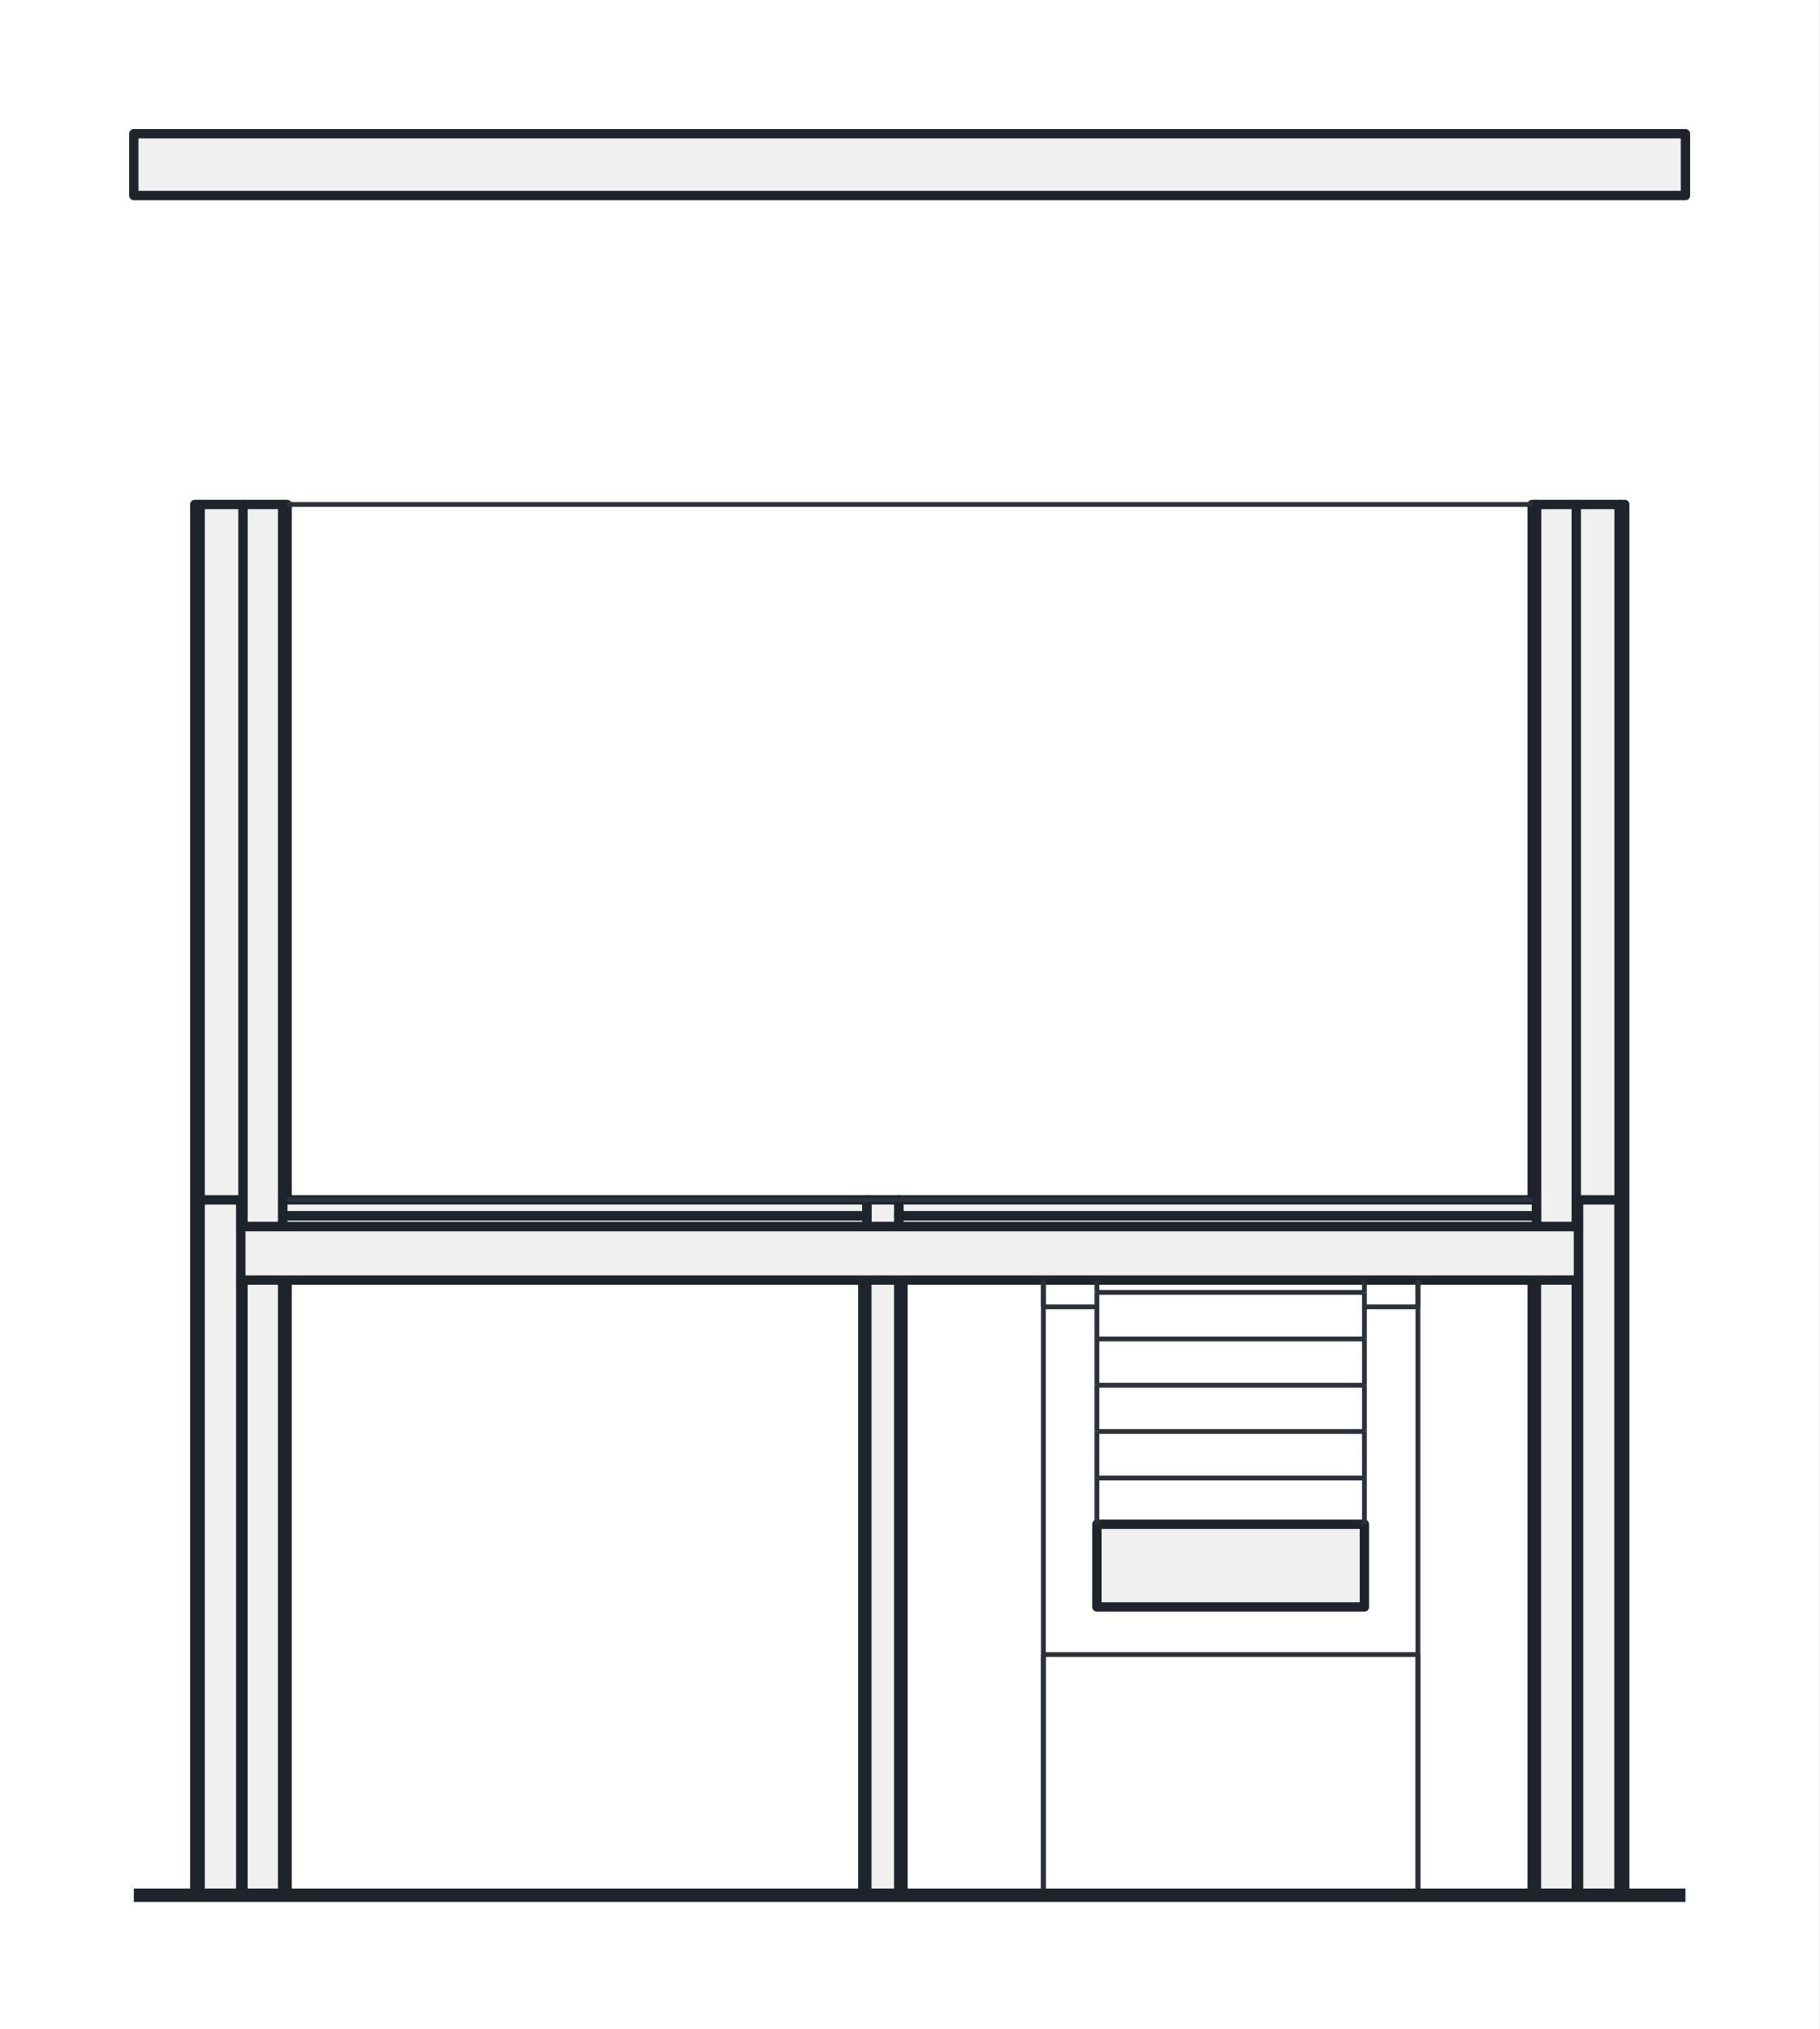
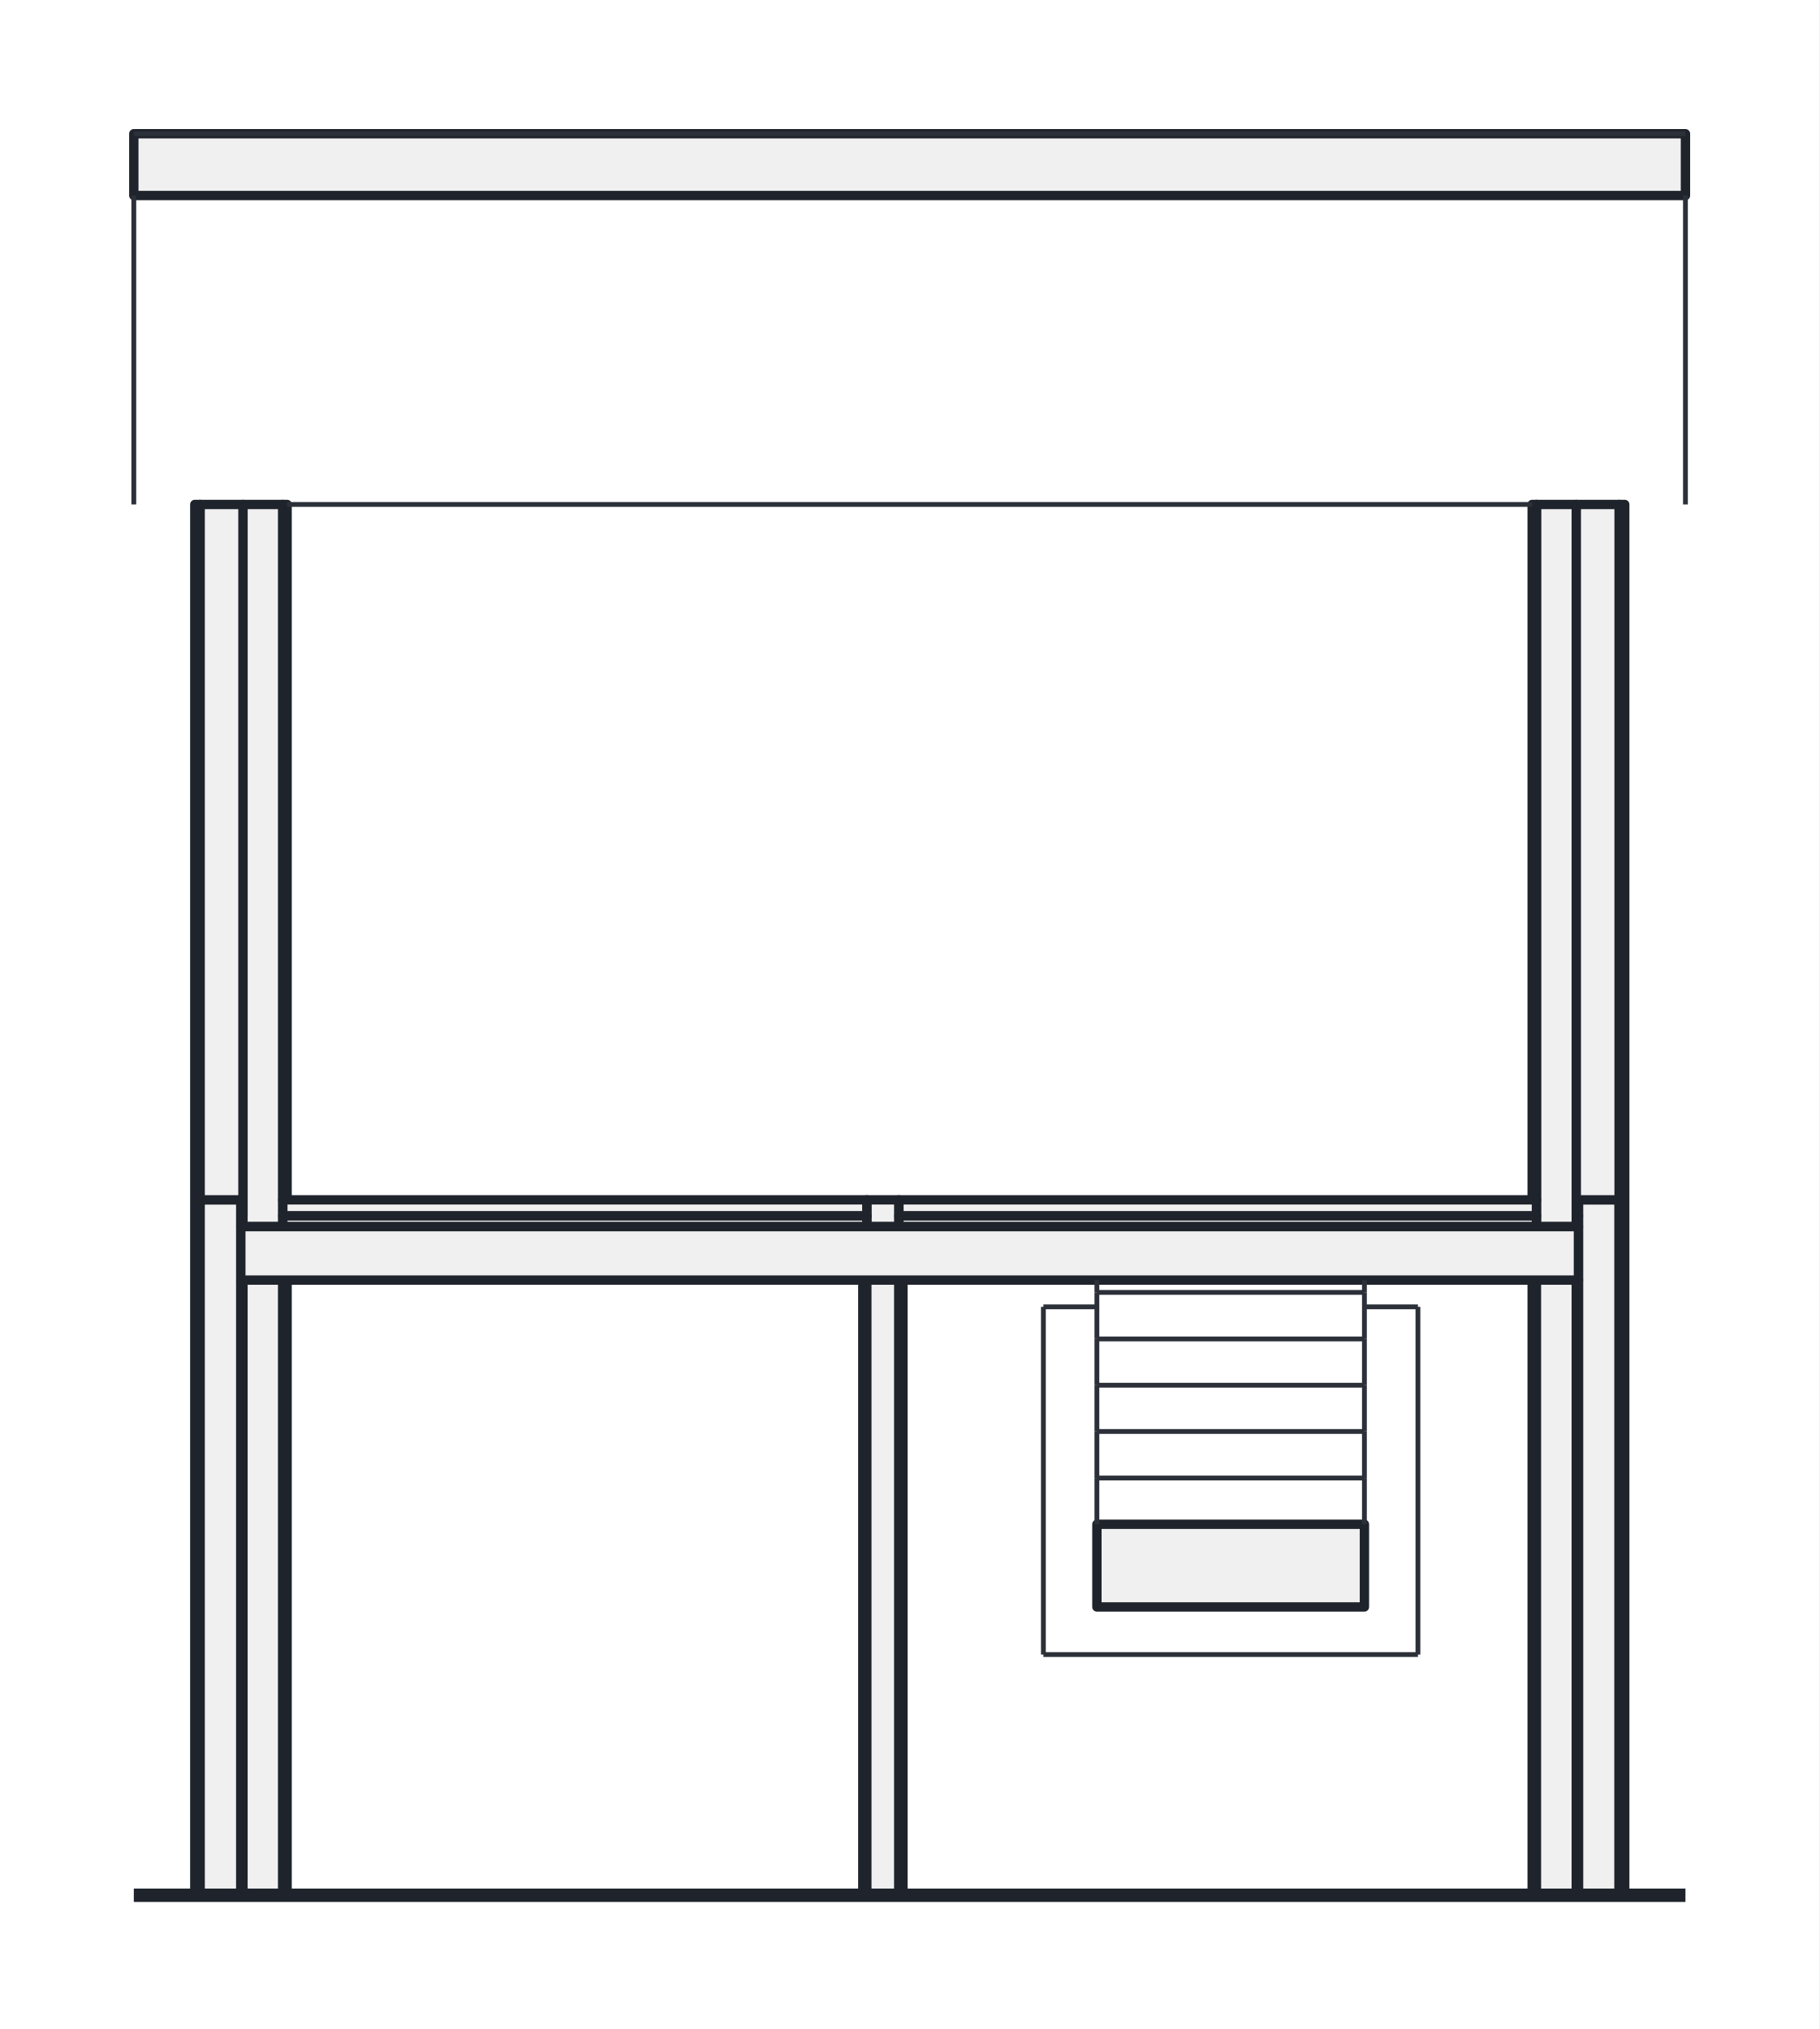
<svg xmlns="http://www.w3.org/2000/svg" viewBox="0.1 0 6.8 7.586" width="68mm" height="75.856mm">
  <rect x="0.1" y="0" width="6.8" height="7.586" fill="#ffffff" />
  <polygon points="5.827,4.786 5.843,4.786 5.843,7.086 5.827,7.086" fill="#f0f0f0" stroke="#1f242c" stroke-width="0.035" stroke-linejoin="round" />
  <polygon points="5.843,4.786 5.992,4.786 5.992,7.086 5.843,7.086" fill="#f0f0f0" stroke="#1f242c" stroke-width="0.035" stroke-linejoin="round" />
  <polygon points="5.843,1.886 5.992,1.886 5.992,4.586 5.843,4.586" fill="#f0f0f0" stroke="#1f242c" stroke-width="0.035" stroke-linejoin="round" />
  <polygon points="6,4.486 6.152,4.486 6.152,7.086 6,7.086" fill="#f0f0f0" stroke="#1f242c" stroke-width="0.035" stroke-linejoin="round" />
  <polygon points="5.992,4.786 6,4.786 6,7.086 5.992,7.086" fill="#f0f0f0" stroke="#1f242c" stroke-width="0.035" stroke-linejoin="round" />
  <polygon points="5.992,4.546 6,4.546 6,4.586 5.992,4.586" fill="#f0f0f0" stroke="#1f242c" stroke-width="0.035" stroke-linejoin="round" />
  <polygon points="6.152,1.886 6.173,1.886 6.173,7.086 6.152,7.086" fill="#f0f0f0" stroke="#1f242c" stroke-width="0.035" stroke-linejoin="round" />
  <polygon points="0.828,1.886 0.848,1.886 0.848,7.086 0.828,7.086" fill="#f0f0f0" stroke="#1f242c" stroke-width="0.035" stroke-linejoin="round" />
  <polygon points="0.848,4.486 1,4.486 1,7.086 0.848,7.086" fill="#f0f0f0" stroke="#1f242c" stroke-width="0.035" stroke-linejoin="round" />
  <polygon points="1,4.786 1.008,4.786 1.008,7.086 1,7.086" fill="#f0f0f0" stroke="#1f242c" stroke-width="0.035" stroke-linejoin="round" />
  <polygon points="1,4.546 1.008,4.546 1.008,4.586 1,4.586" fill="#f0f0f0" stroke="#1f242c" stroke-width="0.035" stroke-linejoin="round" />
  <polygon points="1.008,4.786 1.157,4.786 1.157,7.086 1.008,7.086" fill="#f0f0f0" stroke="#1f242c" stroke-width="0.035" stroke-linejoin="round" />
  <polygon points="1.008,1.886 1.157,1.886 1.157,4.586 1.008,4.586" fill="#f0f0f0" stroke="#1f242c" stroke-width="0.035" stroke-linejoin="round" />
  <polygon points="1.157,4.786 1.173,4.786 1.173,7.086 1.157,7.086" fill="#f0f0f0" stroke="#1f242c" stroke-width="0.035" stroke-linejoin="round" />
  <polygon points="3.325,4.786 3.34,4.786 3.34,7.086 3.325,7.086" fill="#f0f0f0" stroke="#1f242c" stroke-width="0.035" stroke-linejoin="round" />
  <polygon points="3.34,4.786 3.46,4.786 3.46,7.086 3.34,7.086" fill="#f0f0f0" stroke="#1f242c" stroke-width="0.035" stroke-linejoin="round" />
  <polygon points="3.34,4.486 3.46,4.486 3.46,4.586 3.34,4.586" fill="#f0f0f0" stroke="#1f242c" stroke-width="0.035" stroke-linejoin="round" />
  <polygon points="3.46,4.786 3.475,4.786 3.475,7.086 3.46,7.086" fill="#f0f0f0" stroke="#1f242c" stroke-width="0.035" stroke-linejoin="round" />
  <polygon points="5.827,1.886 5.843,1.886 5.843,4.486 5.827,4.486" fill="#f0f0f0" stroke="#1f242c" stroke-width="0.035" stroke-linejoin="round" />
  <polygon points="5.992,1.886 6.152,1.886 6.152,4.486 5.992,4.486" fill="#f0f0f0" stroke="#1f242c" stroke-width="0.035" stroke-linejoin="round" />
  <polygon points="0.848,1.886 1.008,1.886 1.008,4.486 0.848,4.486" fill="#f0f0f0" stroke="#1f242c" stroke-width="0.035" stroke-linejoin="round" />
  <polygon points="1.157,1.886 1.173,1.886 1.173,4.486 1.157,4.486" fill="#f0f0f0" stroke="#1f242c" stroke-width="0.035" stroke-linejoin="round" />
  <polygon points="1,4.486 1.008,4.486 1.008,4.546 1,4.546" fill="#f0f0f0" stroke="#1f242c" stroke-width="0.035" stroke-linejoin="round" />
  <polygon points="1.157,4.486 3.34,4.486 3.34,4.546 1.157,4.546" fill="#f0f0f0" stroke="#1f242c" stroke-width="0.035" stroke-linejoin="round" />
  <polygon points="3.46,4.486 5.843,4.486 5.843,4.546 3.46,4.546" fill="#f0f0f0" stroke="#1f242c" stroke-width="0.035" stroke-linejoin="round" />
  <polygon points="5.992,4.486 6,4.486 6,4.546 5.992,4.546" fill="#f0f0f0" stroke="#1f242c" stroke-width="0.035" stroke-linejoin="round" />
  <polygon points="1.157,4.546 3.34,4.546 3.34,4.586 1.157,4.586" fill="#f0f0f0" stroke="#1f242c" stroke-width="0.035" stroke-linejoin="round" />
  <polygon points="3.46,4.546 5.843,4.546 5.843,4.586 3.46,4.586" fill="#f0f0f0" stroke="#1f242c" stroke-width="0.035" stroke-linejoin="round" />
  <polygon points="1,4.586 6,4.586 6,4.786 1,4.786" fill="#f0f0f0" stroke="#1f242c" stroke-width="0.035" stroke-linejoin="round" />
  <polygon points="0.6,0.5 6.4,0.5 6.4,0.731 0.6,0.731" fill="#f0f0f0" stroke="#1f242c" stroke-width="0.035" stroke-linejoin="round" />
  <polygon points="4.2,6.008 5.2,6.008 5.2,5.699 4.2,5.699" fill="#f0f0f0" stroke="#1f242c" stroke-width="0.035" stroke-linejoin="round" />
-   <line x1="5.4" y1="7.086" x2="5.4" y2="4.786" stroke="#2b3039" stroke-width="0.018" />
  <line x1="5.827" y1="7.086" x2="5.4" y2="7.086" stroke="#2b3039" stroke-width="0.018" />
-   <line x1="5.4" y1="7.086" x2="5.4" y2="6.186" stroke="#2b3039" stroke-width="0.018" />
-   <line x1="4" y1="7.086" x2="4" y2="6.186" stroke="#2b3039" stroke-width="0.018" />
+   <line x1="5.4" y1="6.186" x2="5.4" y2="4.886" stroke="#2b3039" stroke-width="0.018" />
  <line x1="5.4" y1="7.086" x2="4" y2="7.086" stroke="#2b3039" stroke-width="0.018" />
-   <line x1="5.4" y1="6.186" x2="4" y2="6.186" stroke="#2b3039" stroke-width="0.018" />
-   <line x1="5.4" y1="4.886" x2="5.4" y2="4.786" stroke="#2b3039" stroke-width="0.018" />
-   <line x1="4" y1="4.886" x2="4" y2="4.786" stroke="#2b3039" stroke-width="0.018" />
+   <line x1="4" y1="6.186" x2="5.4" y2="6.186" stroke="#2b3039" stroke-width="0.018" />
  <line x1="5.4" y1="4.886" x2="5.2" y2="4.886" stroke="#2b3039" stroke-width="0.018" />
  <line x1="4.2" y1="4.886" x2="4" y2="4.886" stroke="#2b3039" stroke-width="0.018" />
-   <line x1="4" y1="7.086" x2="4" y2="4.786" stroke="#2b3039" stroke-width="0.018" />
  <line x1="4" y1="7.086" x2="3.475" y2="7.086" stroke="#2b3039" stroke-width="0.018" />
  <line x1="3.325" y1="7.086" x2="1.173" y2="7.086" stroke="#2b3039" stroke-width="0.018" />
-   <line x1="5.827" y1="4.486" x2="1.173" y2="4.486" stroke="#2b3039" stroke-width="0.018" />
-   <line x1="5.827" y1="1.886" x2="1.173" y2="1.886" stroke="#2b3039" stroke-width="0.018" />
+   <line x1="4" y1="4.886" x2="4" y2="6.186" stroke="#2b3039" stroke-width="0.018" />
+   <line x1="1.173" y1="1.886" x2="5.827" y2="1.886" stroke="#2b3039" stroke-width="0.018" />
  <line x1="5.2" y1="5.699" x2="5.2" y2="5.526" stroke="#2b3039" stroke-width="0.018" />
-   <line x1="4.2" y1="5.699" x2="4.2" y2="5.526" stroke="#2b3039" stroke-width="0.018" />
-   <line x1="4.2" y1="5.526" x2="5.2" y2="5.526" stroke="#2b3039" stroke-width="0.018" />
+   <line x1="5.2" y1="5.526" x2="4.2" y2="5.526" stroke="#2b3039" stroke-width="0.018" />
+   <line x1="4.2" y1="5.526" x2="4.2" y2="5.699" stroke="#2b3039" stroke-width="0.018" />
  <line x1="5.2" y1="5.526" x2="5.2" y2="5.352" stroke="#2b3039" stroke-width="0.018" />
-   <line x1="4.2" y1="5.526" x2="4.2" y2="5.352" stroke="#2b3039" stroke-width="0.018" />
-   <line x1="4.2" y1="5.352" x2="5.2" y2="5.352" stroke="#2b3039" stroke-width="0.018" />
+   <line x1="5.2" y1="5.352" x2="4.2" y2="5.352" stroke="#2b3039" stroke-width="0.018" />
+   <line x1="4.2" y1="5.352" x2="4.2" y2="5.526" stroke="#2b3039" stroke-width="0.018" />
  <line x1="5.2" y1="5.352" x2="5.2" y2="5.179" stroke="#2b3039" stroke-width="0.018" />
-   <line x1="4.2" y1="5.352" x2="4.2" y2="5.179" stroke="#2b3039" stroke-width="0.018" />
-   <line x1="4.2" y1="5.179" x2="5.2" y2="5.179" stroke="#2b3039" stroke-width="0.018" />
+   <line x1="5.2" y1="5.179" x2="4.2" y2="5.179" stroke="#2b3039" stroke-width="0.018" />
+   <line x1="4.2" y1="5.179" x2="4.2" y2="5.352" stroke="#2b3039" stroke-width="0.018" />
  <line x1="5.2" y1="5.179" x2="5.2" y2="5.006" stroke="#2b3039" stroke-width="0.018" />
-   <line x1="4.2" y1="5.179" x2="4.2" y2="5.006" stroke="#2b3039" stroke-width="0.018" />
-   <line x1="4.2" y1="5.006" x2="5.2" y2="5.006" stroke="#2b3039" stroke-width="0.018" />
+   <line x1="5.2" y1="5.006" x2="4.2" y2="5.006" stroke="#2b3039" stroke-width="0.018" />
+   <line x1="4.2" y1="5.006" x2="4.2" y2="5.179" stroke="#2b3039" stroke-width="0.018" />
  <line x1="5.2" y1="5.006" x2="5.2" y2="4.832" stroke="#2b3039" stroke-width="0.018" />
-   <line x1="4.2" y1="5.006" x2="4.2" y2="4.832" stroke="#2b3039" stroke-width="0.018" />
-   <line x1="4.2" y1="4.832" x2="5.2" y2="4.832" stroke="#2b3039" stroke-width="0.018" />
+   <line x1="5.2" y1="4.832" x2="4.2" y2="4.832" stroke="#2b3039" stroke-width="0.018" />
+   <line x1="4.2" y1="4.832" x2="4.2" y2="5.006" stroke="#2b3039" stroke-width="0.018" />
  <line x1="5.2" y1="4.832" x2="5.2" y2="4.786" stroke="#2b3039" stroke-width="0.018" />
-   <line x1="4.2" y1="4.832" x2="4.2" y2="4.786" stroke="#2b3039" stroke-width="0.018" />
+   <line x1="4.2" y1="4.786" x2="4.2" y2="4.832" stroke="#2b3039" stroke-width="0.018" />
+   <line x1="6.4" y1="1.886" x2="6.4" y2="0.731" stroke="#2b3039" stroke-width="0.018" />
+   <line x1="6.4" y1="0.5" x2="0.6" y2="0.5" stroke="#2b3039" stroke-width="0.018" />
+   <line x1="0.6" y1="0.731" x2="0.6" y2="1.886" stroke="#2b3039" stroke-width="0.018" />
  <line x1="0.6" y1="7.086" x2="6.4" y2="7.086" stroke="#1f242c" stroke-width="0.05" />
</svg>
